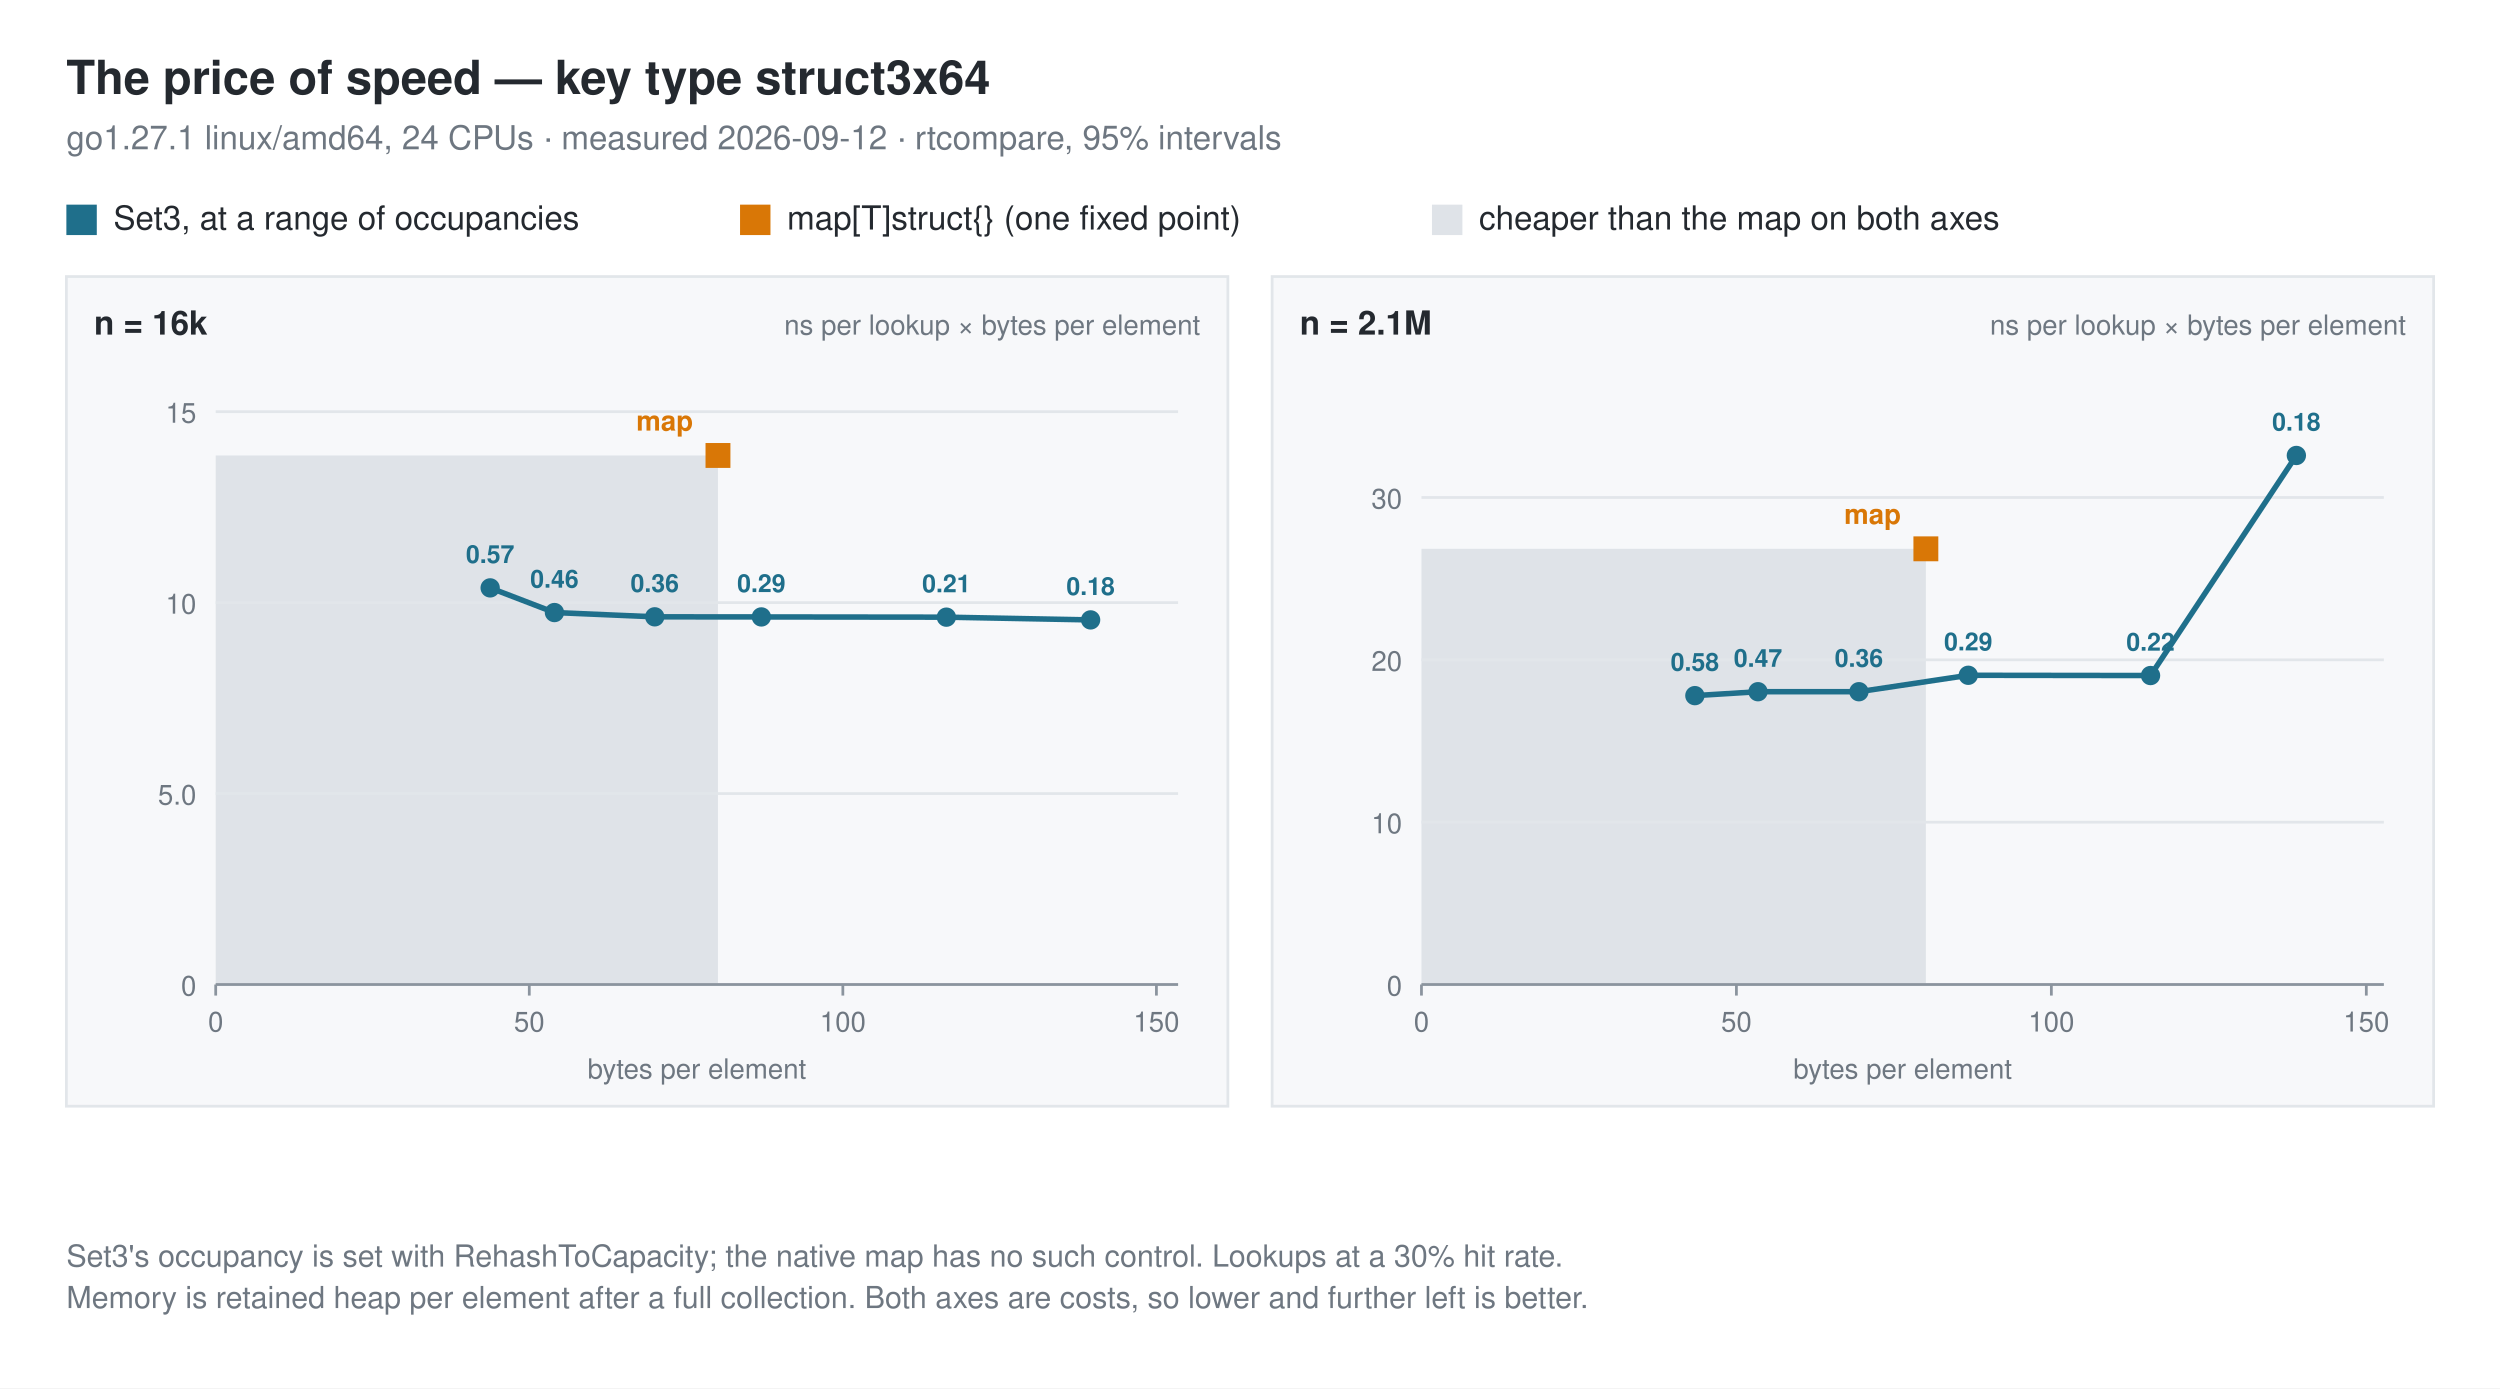
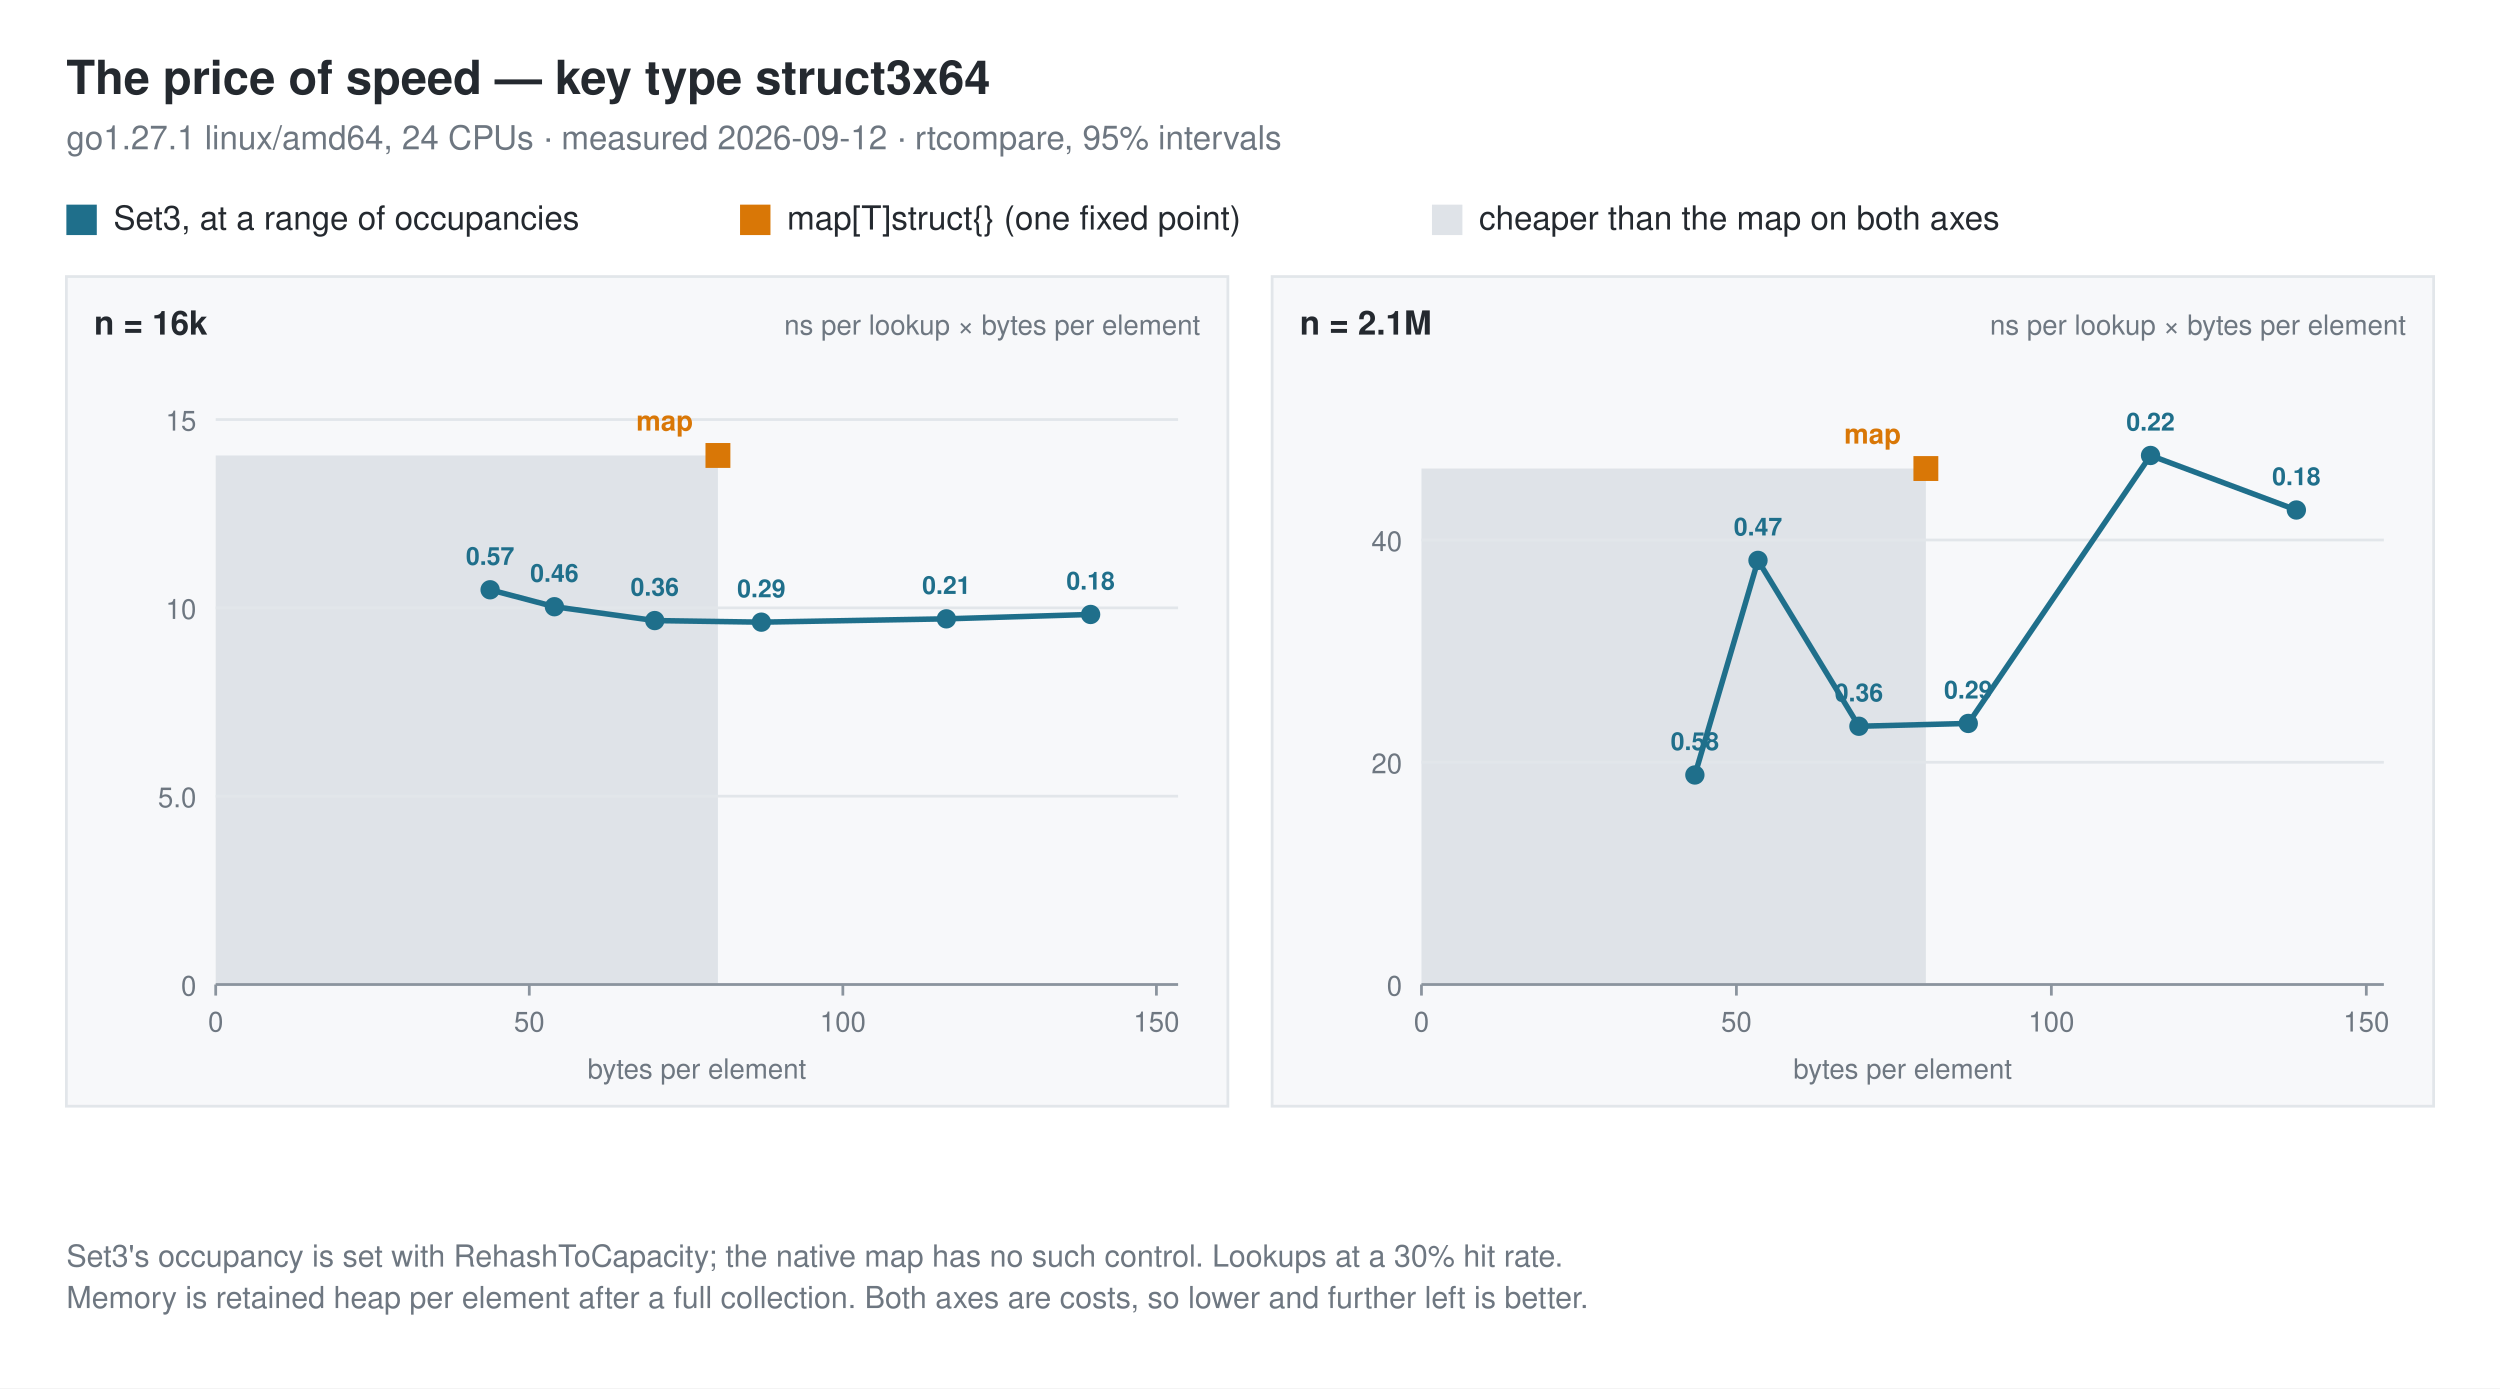
<svg xmlns="http://www.w3.org/2000/svg" width="904" height="502" viewBox="0 0 904 502" font-family="-apple-system, BlinkMacSystemFont, 'Segoe UI', Helvetica, Arial, sans-serif">
  <rect x="0" y="0" width="904" height="502" fill="#ffffff" />
  <text x="24" y="34" font-size="17" fill="#24292f" text-anchor="start" font-weight="600">The price of speed — key type struct3x64</text>
  <text x="24" y="54" font-size="12" fill="#6e7781" text-anchor="start" font-weight="400">go1.27.1 linux/amd64, 24 CPUs · measured 2026-09-12 · rtcompare, 95% intervals</text>
  <rect x="24" y="74" width="11" height="11" fill="#1f6f8b" />
  <text x="41" y="83" font-size="12" fill="#24292f" text-anchor="start" font-weight="400">Set3, at a range of occupancies</text>
  <rect x="267.6" y="74" width="11" height="11" fill="#d97706" />
  <text x="284.6" y="83" font-size="12" fill="#24292f" text-anchor="start" font-weight="400">map[T]struct{} (one fixed point)</text>
  <rect x="517.8" y="74" width="11" height="11" fill="#dfe3e8" />
  <text x="534.8" y="83" font-size="12" fill="#24292f" text-anchor="start" font-weight="400">cheaper than the map on both axes</text>
  <rect x="24" y="100" width="420" height="300" fill="#f7f8fa" stroke="#e2e6ea" stroke-width="1" />
  <text x="34" y="121" font-size="12" fill="#24292f" text-anchor="start" font-weight="600">n = 16k</text>
  <text x="434" y="121" font-size="10" fill="#6e7781" text-anchor="end" font-weight="400">ns per lookup  ×  bytes per element</text>
-   <rect x="78" y="164.696" width="181.619" height="191.304" fill="#dfe3e8" />
+   <rect x="78" y="164.696" width="181.603" height="191.304" fill="#dfe3e8" />
  <line x1="78" y1="356" x2="426" y2="356" stroke="#e2e6ea" stroke-width="1" />
  <text x="71" y="360" font-size="10" fill="#6e7781" text-anchor="end" font-weight="400">0</text>
-   <line x1="78" y1="286.954" x2="426" y2="286.954" stroke="#e2e6ea" stroke-width="1" />
-   <text x="71" y="290.954" font-size="10" fill="#6e7781" text-anchor="end" font-weight="400">5.0</text>
-   <line x1="78" y1="217.908" x2="426" y2="217.908" stroke="#e2e6ea" stroke-width="1" />
-   <text x="71" y="221.908" font-size="10" fill="#6e7781" text-anchor="end" font-weight="400">10</text>
-   <line x1="78" y1="148.862" x2="426" y2="148.862" stroke="#e2e6ea" stroke-width="1" />
-   <text x="71" y="152.862" font-size="10" fill="#6e7781" text-anchor="end" font-weight="400">15</text>
+   <line x1="78" y1="287.9" x2="426" y2="287.9" stroke="#e2e6ea" stroke-width="1" />
+   <text x="71" y="291.9" font-size="10" fill="#6e7781" text-anchor="end" font-weight="400">5.0</text>
+   <line x1="78" y1="219.801" x2="426" y2="219.801" stroke="#e2e6ea" stroke-width="1" />
+   <text x="71" y="223.801" font-size="10" fill="#6e7781" text-anchor="end" font-weight="400">10</text>
+   <line x1="78" y1="151.701" x2="426" y2="151.701" stroke="#e2e6ea" stroke-width="1" />
+   <text x="71" y="155.701" font-size="10" fill="#6e7781" text-anchor="end" font-weight="400">15</text>
  <line x1="78" y1="356" x2="78" y2="360" stroke="#8b949e" stroke-width="1" />
  <text x="78" y="373" font-size="10" fill="#6e7781" text-anchor="middle" font-weight="400">0</text>
  <line x1="191.387" y1="356" x2="191.387" y2="360" stroke="#8b949e" stroke-width="1" />
  <text x="191.387" y="373" font-size="10" fill="#6e7781" text-anchor="middle" font-weight="400">50</text>
  <line x1="304.774" y1="356" x2="304.774" y2="360" stroke="#8b949e" stroke-width="1" />
  <text x="304.774" y="373" font-size="10" fill="#6e7781" text-anchor="middle" font-weight="400">100</text>
  <line x1="418.161" y1="356" x2="418.161" y2="360" stroke="#8b949e" stroke-width="1" />
  <text x="418.161" y="373" font-size="10" fill="#6e7781" text-anchor="middle" font-weight="400">150</text>
  <line x1="78" y1="356" x2="426" y2="356" stroke="#8b949e" stroke-width="1" />
  <text x="252" y="390" font-size="10" fill="#6e7781" text-anchor="middle" font-weight="400">bytes per element</text>
-   <polyline points="177.243,212.579 200.488,221.498 236.756,223.044 275.307,223.084 342.206,223.165 394.364,224.157" fill="none" stroke="#1f6f8b" stroke-width="2" stroke-linejoin="round" stroke-linecap="round" />
-   <circle cx="177.243" cy="212.579" r="3.5" fill="#1f6f8b" />
-   <text x="177.243" y="203.579" font-size="9" fill="#1f6f8b" text-anchor="middle" font-weight="600">0.57</text>
-   <circle cx="200.488" cy="221.498" r="3.5" fill="#1f6f8b" />
-   <text x="200.488" y="212.498" font-size="9" fill="#1f6f8b" text-anchor="middle" font-weight="600">0.46</text>
-   <circle cx="236.756" cy="223.044" r="3.5" fill="#1f6f8b" />
-   <text x="236.756" y="214.044" font-size="9" fill="#1f6f8b" text-anchor="middle" font-weight="600">0.36</text>
-   <circle cx="275.307" cy="223.084" r="3.5" fill="#1f6f8b" />
-   <text x="275.307" y="214.084" font-size="9" fill="#1f6f8b" text-anchor="middle" font-weight="600">0.29</text>
-   <circle cx="342.206" cy="223.165" r="3.5" fill="#1f6f8b" />
-   <text x="342.206" y="214.165" font-size="9" fill="#1f6f8b" text-anchor="middle" font-weight="600">0.21</text>
-   <circle cx="394.364" cy="224.157" r="3.5" fill="#1f6f8b" />
-   <text x="394.364" y="215.157" font-size="9" fill="#1f6f8b" text-anchor="middle" font-weight="600">0.18</text>
-   <rect x="255.119" y="160.196" width="9" height="9" fill="#d97706" />
-   <text x="250.619" y="155.696" font-size="10" fill="#d97706" text-anchor="end" font-weight="600">map</text>
+   <polyline points="177.227,213.264 200.472,219.389 236.756,224.396 275.307,224.973 342.206,223.772 394.364,222.188" fill="none" stroke="#1f6f8b" stroke-width="2" stroke-linejoin="round" stroke-linecap="round" />
+   <circle cx="177.227" cy="213.264" r="3.5" fill="#1f6f8b" />
+   <text x="177.227" y="204.264" font-size="9" fill="#1f6f8b" text-anchor="middle" font-weight="600">0.57</text>
+   <circle cx="200.472" cy="219.389" r="3.5" fill="#1f6f8b" />
+   <text x="200.472" y="210.389" font-size="9" fill="#1f6f8b" text-anchor="middle" font-weight="600">0.46</text>
+   <circle cx="236.756" cy="224.396" r="3.5" fill="#1f6f8b" />
+   <text x="236.756" y="215.396" font-size="9" fill="#1f6f8b" text-anchor="middle" font-weight="600">0.36</text>
+   <circle cx="275.307" cy="224.973" r="3.5" fill="#1f6f8b" />
+   <text x="275.307" y="215.973" font-size="9" fill="#1f6f8b" text-anchor="middle" font-weight="600">0.29</text>
+   <circle cx="342.206" cy="223.772" r="3.5" fill="#1f6f8b" />
+   <text x="342.206" y="214.772" font-size="9" fill="#1f6f8b" text-anchor="middle" font-weight="600">0.21</text>
+   <circle cx="394.364" cy="222.188" r="3.5" fill="#1f6f8b" />
+   <text x="394.364" y="213.188" font-size="9" fill="#1f6f8b" text-anchor="middle" font-weight="600">0.18</text>
+   <rect x="255.103" y="160.196" width="9" height="9" fill="#d97706" />
+   <text x="250.603" y="155.696" font-size="10" fill="#d97706" text-anchor="end" font-weight="600">map</text>
  <rect x="460" y="100" width="420" height="300" fill="#f7f8fa" stroke="#e2e6ea" stroke-width="1" />
  <text x="470" y="121" font-size="12" fill="#24292f" text-anchor="start" font-weight="600">n = 2.1M</text>
  <text x="870" y="121" font-size="10" fill="#6e7781" text-anchor="end" font-weight="400">ns per lookup  ×  bytes per element</text>
-   <rect x="514" y="198.455" width="182.395" height="157.545" fill="#dfe3e8" />
+   <rect x="514" y="169.42" width="182.395" height="186.58" fill="#dfe3e8" />
  <line x1="514" y1="356" x2="862" y2="356" stroke="#e2e6ea" stroke-width="1" />
  <text x="507" y="360" font-size="10" fill="#6e7781" text-anchor="end" font-weight="400">0</text>
-   <line x1="514" y1="297.296" x2="862" y2="297.296" stroke="#e2e6ea" stroke-width="1" />
-   <text x="507" y="301.296" font-size="10" fill="#6e7781" text-anchor="end" font-weight="400">10</text>
-   <line x1="514" y1="238.591" x2="862" y2="238.591" stroke="#e2e6ea" stroke-width="1" />
-   <text x="507" y="242.591" font-size="10" fill="#6e7781" text-anchor="end" font-weight="400">20</text>
-   <line x1="514" y1="179.887" x2="862" y2="179.887" stroke="#e2e6ea" stroke-width="1" />
-   <text x="507" y="183.887" font-size="10" fill="#6e7781" text-anchor="end" font-weight="400">30</text>
+   <line x1="514" y1="275.631" x2="862" y2="275.631" stroke="#e2e6ea" stroke-width="1" />
+   <text x="507" y="279.631" font-size="10" fill="#6e7781" text-anchor="end" font-weight="400">20</text>
+   <line x1="514" y1="195.261" x2="862" y2="195.261" stroke="#e2e6ea" stroke-width="1" />
+   <text x="507" y="199.261" font-size="10" fill="#6e7781" text-anchor="end" font-weight="400">40</text>
  <line x1="514" y1="356" x2="514" y2="360" stroke="#8b949e" stroke-width="1" />
  <text x="514" y="373" font-size="10" fill="#6e7781" text-anchor="middle" font-weight="400">0</text>
  <line x1="627.886" y1="356" x2="627.886" y2="360" stroke="#8b949e" stroke-width="1" />
  <text x="627.886" y="373" font-size="10" fill="#6e7781" text-anchor="middle" font-weight="400">50</text>
  <line x1="741.772" y1="356" x2="741.772" y2="360" stroke="#8b949e" stroke-width="1" />
  <text x="741.772" y="373" font-size="10" fill="#6e7781" text-anchor="middle" font-weight="400">100</text>
  <line x1="855.658" y1="356" x2="855.658" y2="360" stroke="#8b949e" stroke-width="1" />
  <text x="855.658" y="373" font-size="10" fill="#6e7781" text-anchor="middle" font-weight="400">150</text>
  <line x1="514" y1="356" x2="862" y2="356" stroke="#8b949e" stroke-width="1" />
  <text x="688" y="390" font-size="10" fill="#6e7781" text-anchor="middle" font-weight="400">bytes per element</text>
-   <polyline points="612.867,251.541 635.689,250.122 672.185,250.126 711.726,244.183 777.637,244.274 830.364,164.696" fill="none" stroke="#1f6f8b" stroke-width="2" stroke-linejoin="round" stroke-linecap="round" />
-   <circle cx="612.867" cy="251.541" r="3.5" fill="#1f6f8b" />
-   <text x="612.867" y="242.541" font-size="9" fill="#1f6f8b" text-anchor="middle" font-weight="600">0.58</text>
-   <circle cx="635.689" cy="250.122" r="3.5" fill="#1f6f8b" />
-   <text x="635.689" y="241.122" font-size="9" fill="#1f6f8b" text-anchor="middle" font-weight="600">0.47</text>
-   <circle cx="672.185" cy="250.126" r="3.5" fill="#1f6f8b" />
-   <text x="672.185" y="241.126" font-size="9" fill="#1f6f8b" text-anchor="middle" font-weight="600">0.36</text>
-   <circle cx="711.726" cy="244.183" r="3.5" fill="#1f6f8b" />
-   <text x="711.726" y="235.183" font-size="9" fill="#1f6f8b" text-anchor="middle" font-weight="600">0.29</text>
-   <circle cx="777.637" cy="244.274" r="3.5" fill="#1f6f8b" />
-   <text x="777.637" y="235.274" font-size="9" fill="#1f6f8b" text-anchor="middle" font-weight="600">0.22</text>
-   <circle cx="830.364" cy="164.696" r="3.5" fill="#1f6f8b" />
-   <text x="830.364" y="155.696" font-size="9" fill="#1f6f8b" text-anchor="middle" font-weight="600">0.18</text>
-   <rect x="691.895" y="193.955" width="9" height="9" fill="#d97706" />
-   <text x="687.395" y="189.455" font-size="10" fill="#d97706" text-anchor="end" font-weight="600">map</text>
+   <polyline points="612.867,280.233 635.689,202.635 672.185,262.614 711.726,261.595 777.637,164.696 830.364,184.419" fill="none" stroke="#1f6f8b" stroke-width="2" stroke-linejoin="round" stroke-linecap="round" />
+   <circle cx="612.867" cy="280.233" r="3.5" fill="#1f6f8b" />
+   <text x="612.867" y="271.233" font-size="9" fill="#1f6f8b" text-anchor="middle" font-weight="600">0.58</text>
+   <circle cx="635.689" cy="202.635" r="3.5" fill="#1f6f8b" />
+   <text x="635.689" y="193.635" font-size="9" fill="#1f6f8b" text-anchor="middle" font-weight="600">0.47</text>
+   <circle cx="672.185" cy="262.614" r="3.5" fill="#1f6f8b" />
+   <text x="672.185" y="253.614" font-size="9" fill="#1f6f8b" text-anchor="middle" font-weight="600">0.36</text>
+   <circle cx="711.726" cy="261.595" r="3.5" fill="#1f6f8b" />
+   <text x="711.726" y="252.595" font-size="9" fill="#1f6f8b" text-anchor="middle" font-weight="600">0.29</text>
+   <circle cx="777.637" cy="164.696" r="3.5" fill="#1f6f8b" />
+   <text x="777.637" y="155.696" font-size="9" fill="#1f6f8b" text-anchor="middle" font-weight="600">0.22</text>
+   <circle cx="830.364" cy="184.419" r="3.5" fill="#1f6f8b" />
+   <text x="830.364" y="175.419" font-size="9" fill="#1f6f8b" text-anchor="middle" font-weight="600">0.18</text>
+   <rect x="691.895" y="164.92" width="9" height="9" fill="#d97706" />
+   <text x="687.395" y="160.42" font-size="10" fill="#d97706" text-anchor="end" font-weight="600">map</text>
  <text x="24" y="458" font-size="11" fill="#6e7781" text-anchor="start" font-weight="400">Set3's occupancy is set with RehashToCapacity; the native map has no such control. Lookups at a 30% hit rate.</text>
  <text x="24" y="473" font-size="11" fill="#6e7781" text-anchor="start" font-weight="400">Memory is retained heap per element after a full collection. Both axes are costs, so lower and further left is better.</text>
</svg>
